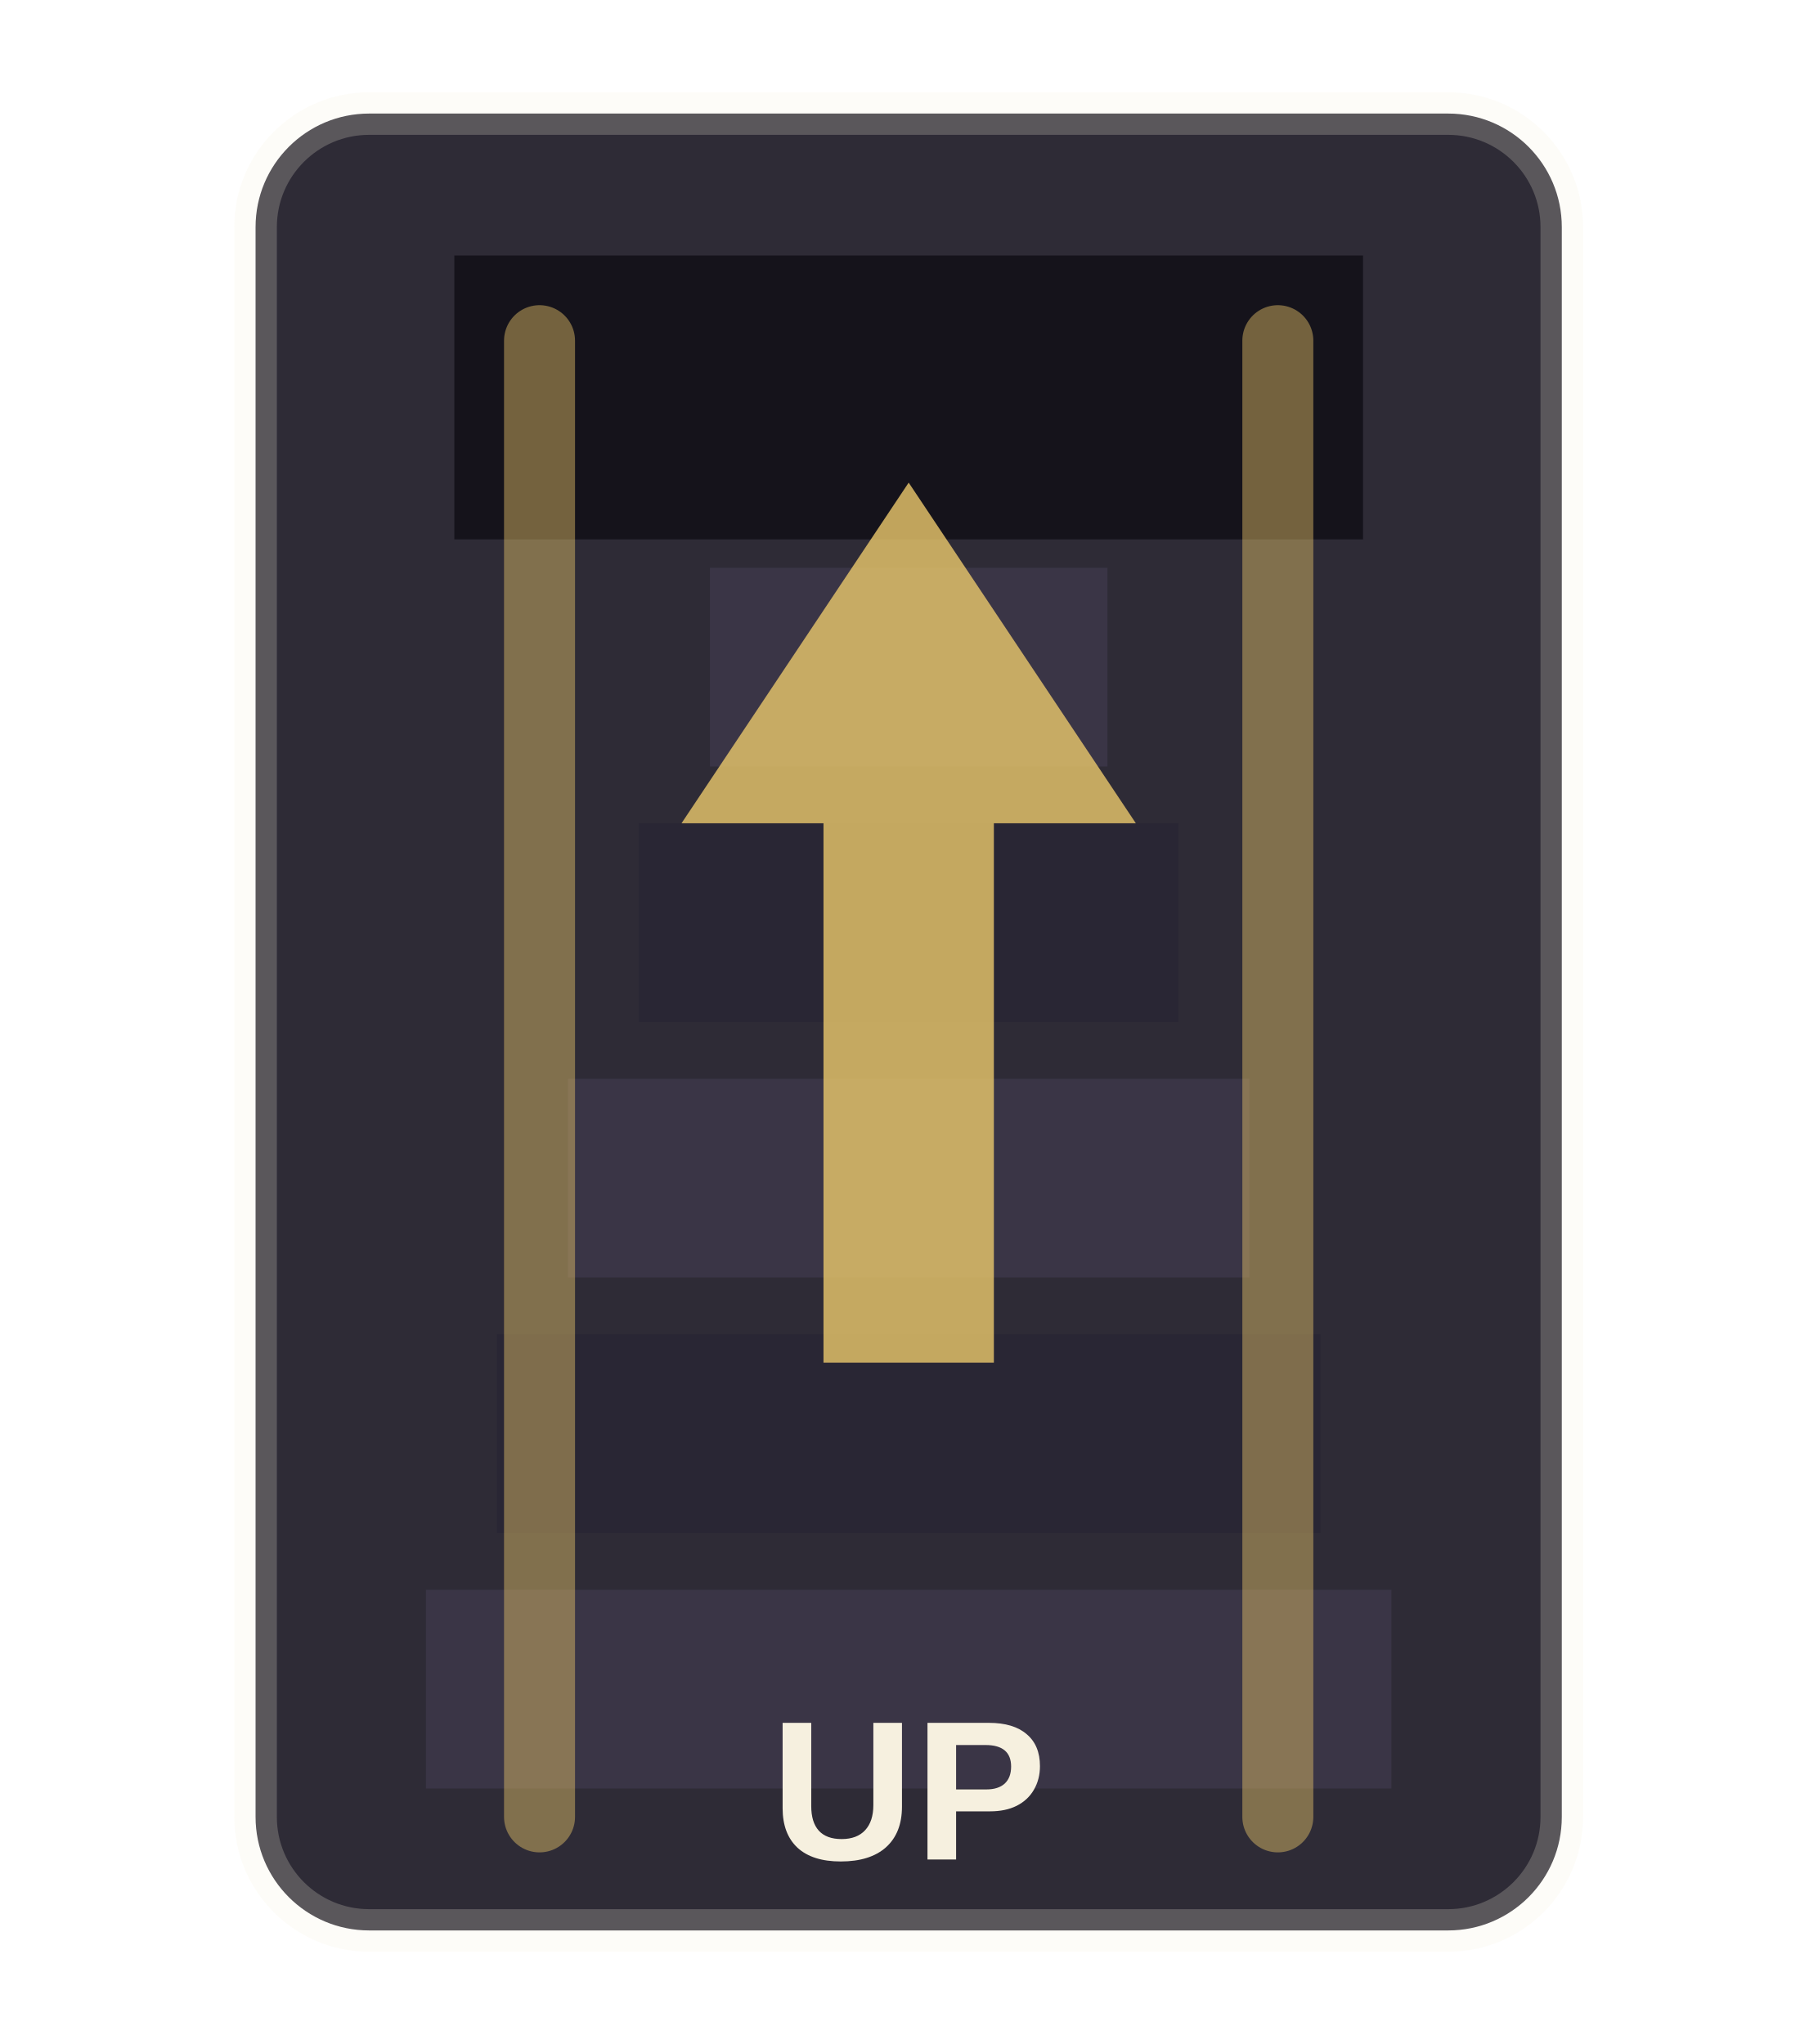
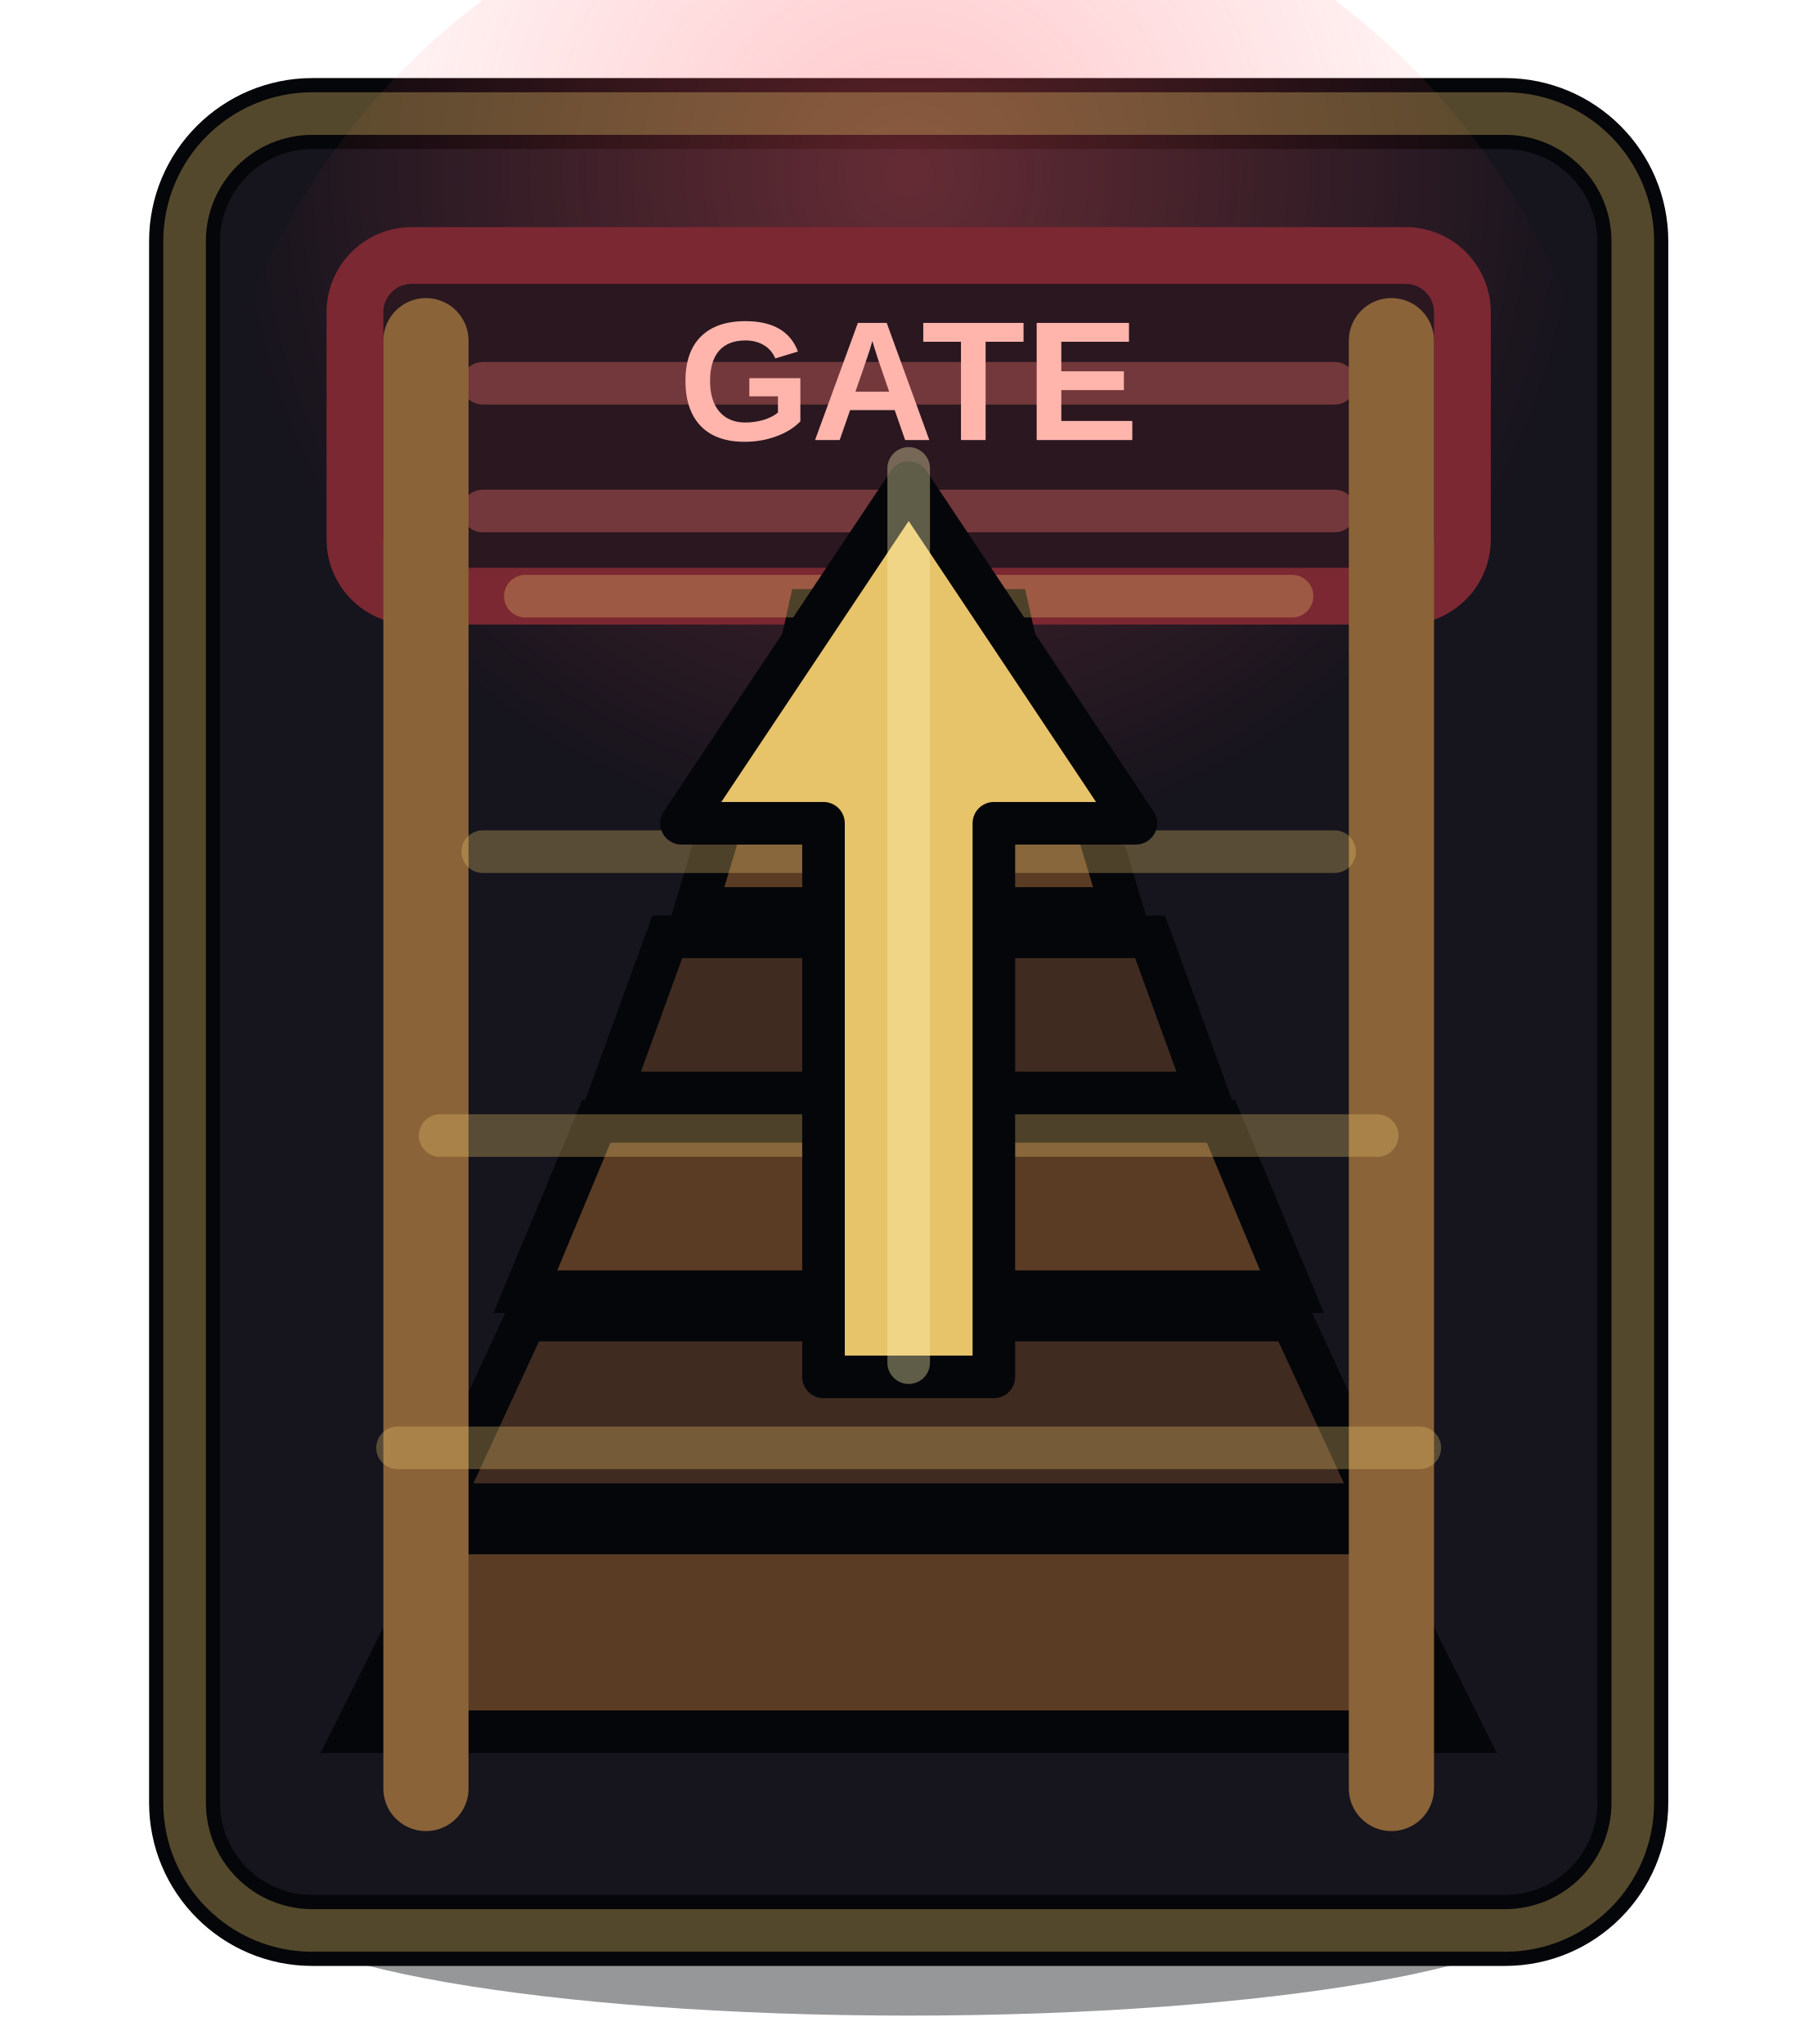
- <svg xmlns="http://www.w3.org/2000/svg" viewBox="0 0 128 144" role="img" aria-label="Staircase leading upward">
-   <rect x="18" y="8" width="92" height="128" rx="8" fill="#2e2b36" />
-   <rect x="32" y="18" width="64" height="20" fill="#15131b" />
-   <g>
-     <rect x="30" y="112" width="68" height="14" fill="#3a3546" />
-     <rect x="35" y="94" width="58" height="14" fill="#292634" />
-     <rect x="40" y="76" width="48" height="14" fill="#3a3546" />
-     <rect x="45" y="58" width="38" height="14" fill="#292634" />
-     <rect x="50" y="40" width="28" height="14" fill="#3a3546" />
+ <svg xmlns="http://www.w3.org/2000/svg" viewBox="0 0 128 144" role="img" aria-label="Old Creel House staircase leading upward toward a red psychic gate">
+   <defs>
+     <radialGradient id="stairGateGlow" cx="50%" cy="22%" r="48%">
+       <stop offset="0" stop-color="#ff5a64" stop-opacity=".34" />
+       <stop offset="1" stop-color="#ff5a64" stop-opacity="0" />
+     </radialGradient>
+   </defs>
+   <ellipse cx="64" cy="134" rx="46" ry="8" fill="#05060a" opacity=".42" />
+   <rect x="13" y="8" width="102" height="128" rx="9" fill="#16141d" stroke="#05060a" stroke-width="5" />
+   <circle cx="64" cy="40" r="50" fill="url(#stairGateGlow)" />
+   <rect x="25" y="18" width="78" height="24" rx="4" fill="#2a1720" stroke="#7b2832" stroke-width="4" />
+   <path d="M34 36h60M34 27h60" stroke="#ff7a70" stroke-opacity=".34" stroke-width="3" stroke-linecap="round" />
+   <g stroke="#05060a" stroke-width="3">
+     <path d="M25 122h78l-7-14H32z" fill="#5a3c24" />
+     <path d="M31 106h66l-6-13H37z" fill="#3f2b20" />
+     <path d="M37 91h54l-5-12H42z" fill="#5a3c24" />
+     <path d="M43 77h42l-4-11H47z" fill="#3f2b20" />
+     <path d="M49 64h30l-3-10H52z" fill="#5a3c24" />
+     <path d="M55 52h18l-2-9H57z" fill="#3f2b20" />
  </g>
-   <path d="M38 24v104M90 24v104" stroke="#e7c46a" stroke-opacity=".45" stroke-width="5" stroke-linecap="round" />
-   <path d="M64 34 48 58h10v38h12V58h10z" fill="#e7c46a" opacity=".82" />
-   <text x="64" y="131" text-anchor="middle" font-family="Trebuchet MS, Arial" font-size="14" font-weight="700" fill="#f6f0df">UP</text>
-   <rect x="18" y="8" width="92" height="128" rx="8" fill="none" stroke="#f6f0df" stroke-opacity=".22" stroke-width="3" />
+   <path d="M30 24v102M98 24v102" stroke="#8a6338" stroke-width="6" stroke-linecap="round" />
+   <path d="M37 42h54M34 60h60M31 80h66M28 102h72" stroke="#e7c46a" stroke-opacity=".32" stroke-width="3" stroke-linecap="round" />
+   <path d="M64 34 48 58h10v39h12V58h10z" fill="#e7c46a" stroke="#05060a" stroke-width="3" stroke-linejoin="round" />
+   <path d="M64 33v63" stroke="#fff4b8" stroke-opacity=".36" stroke-width="3" stroke-linecap="round" />
+   <text x="64" y="31" text-anchor="middle" font-family="Trebuchet MS, Arial" font-size="12" font-weight="700" fill="#ffb5ac">GATE</text>
+   <rect x="13" y="8" width="102" height="128" rx="9" fill="none" stroke="#e7c46a" stroke-opacity=".35" stroke-width="3" />
</svg>
